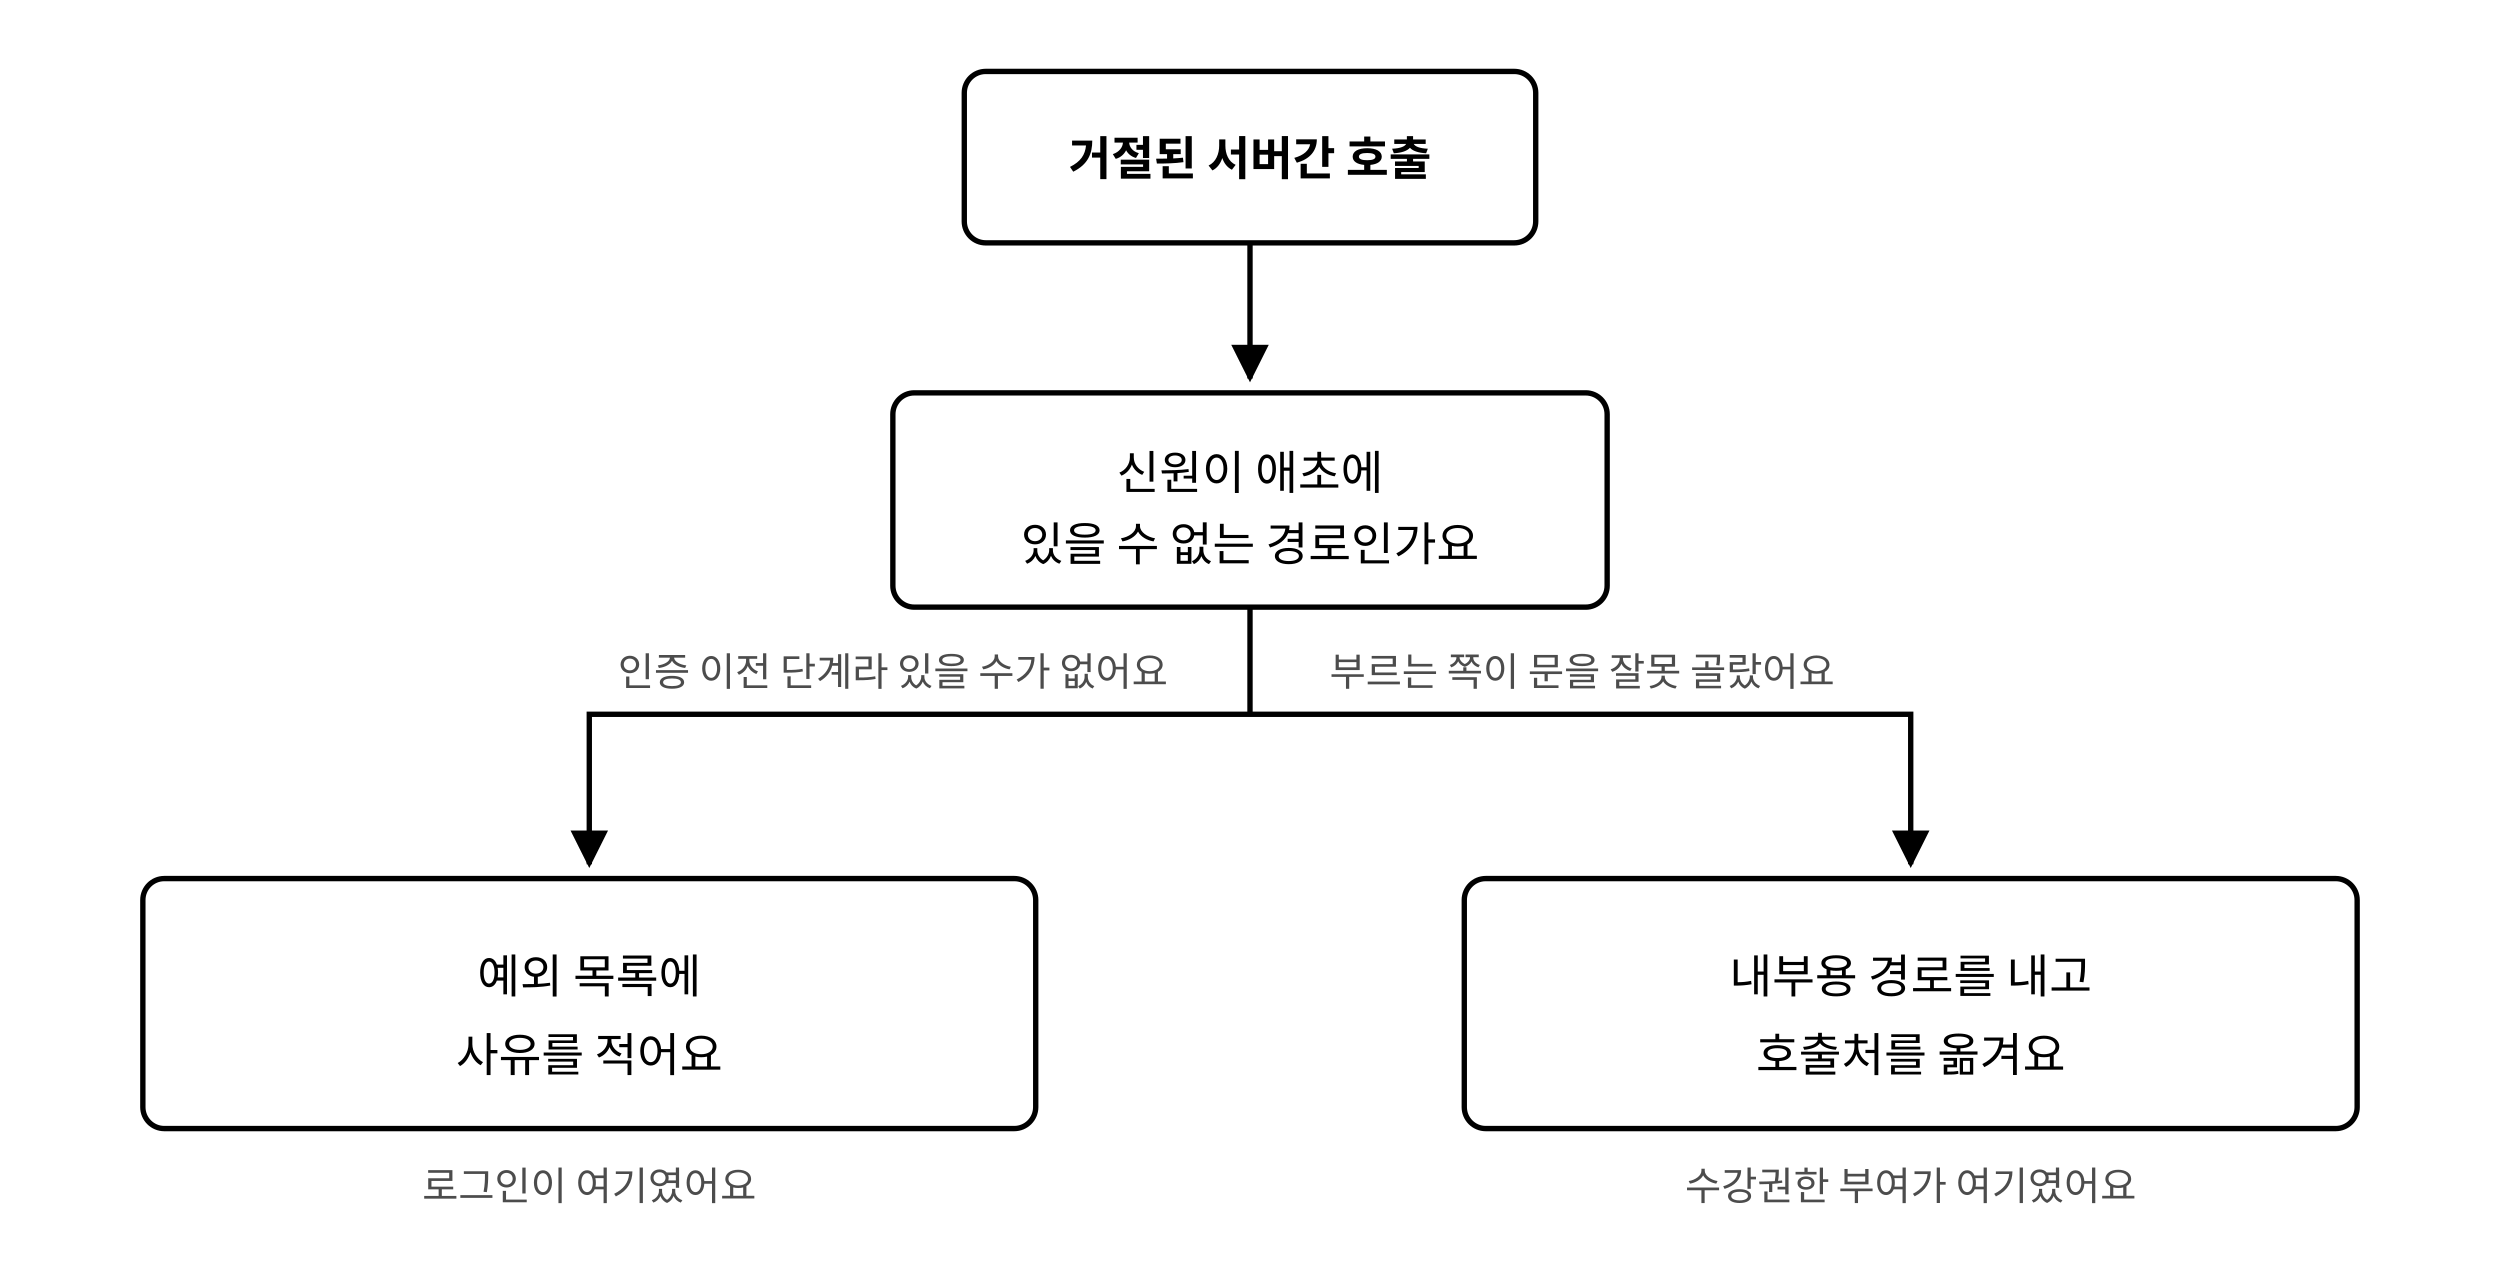
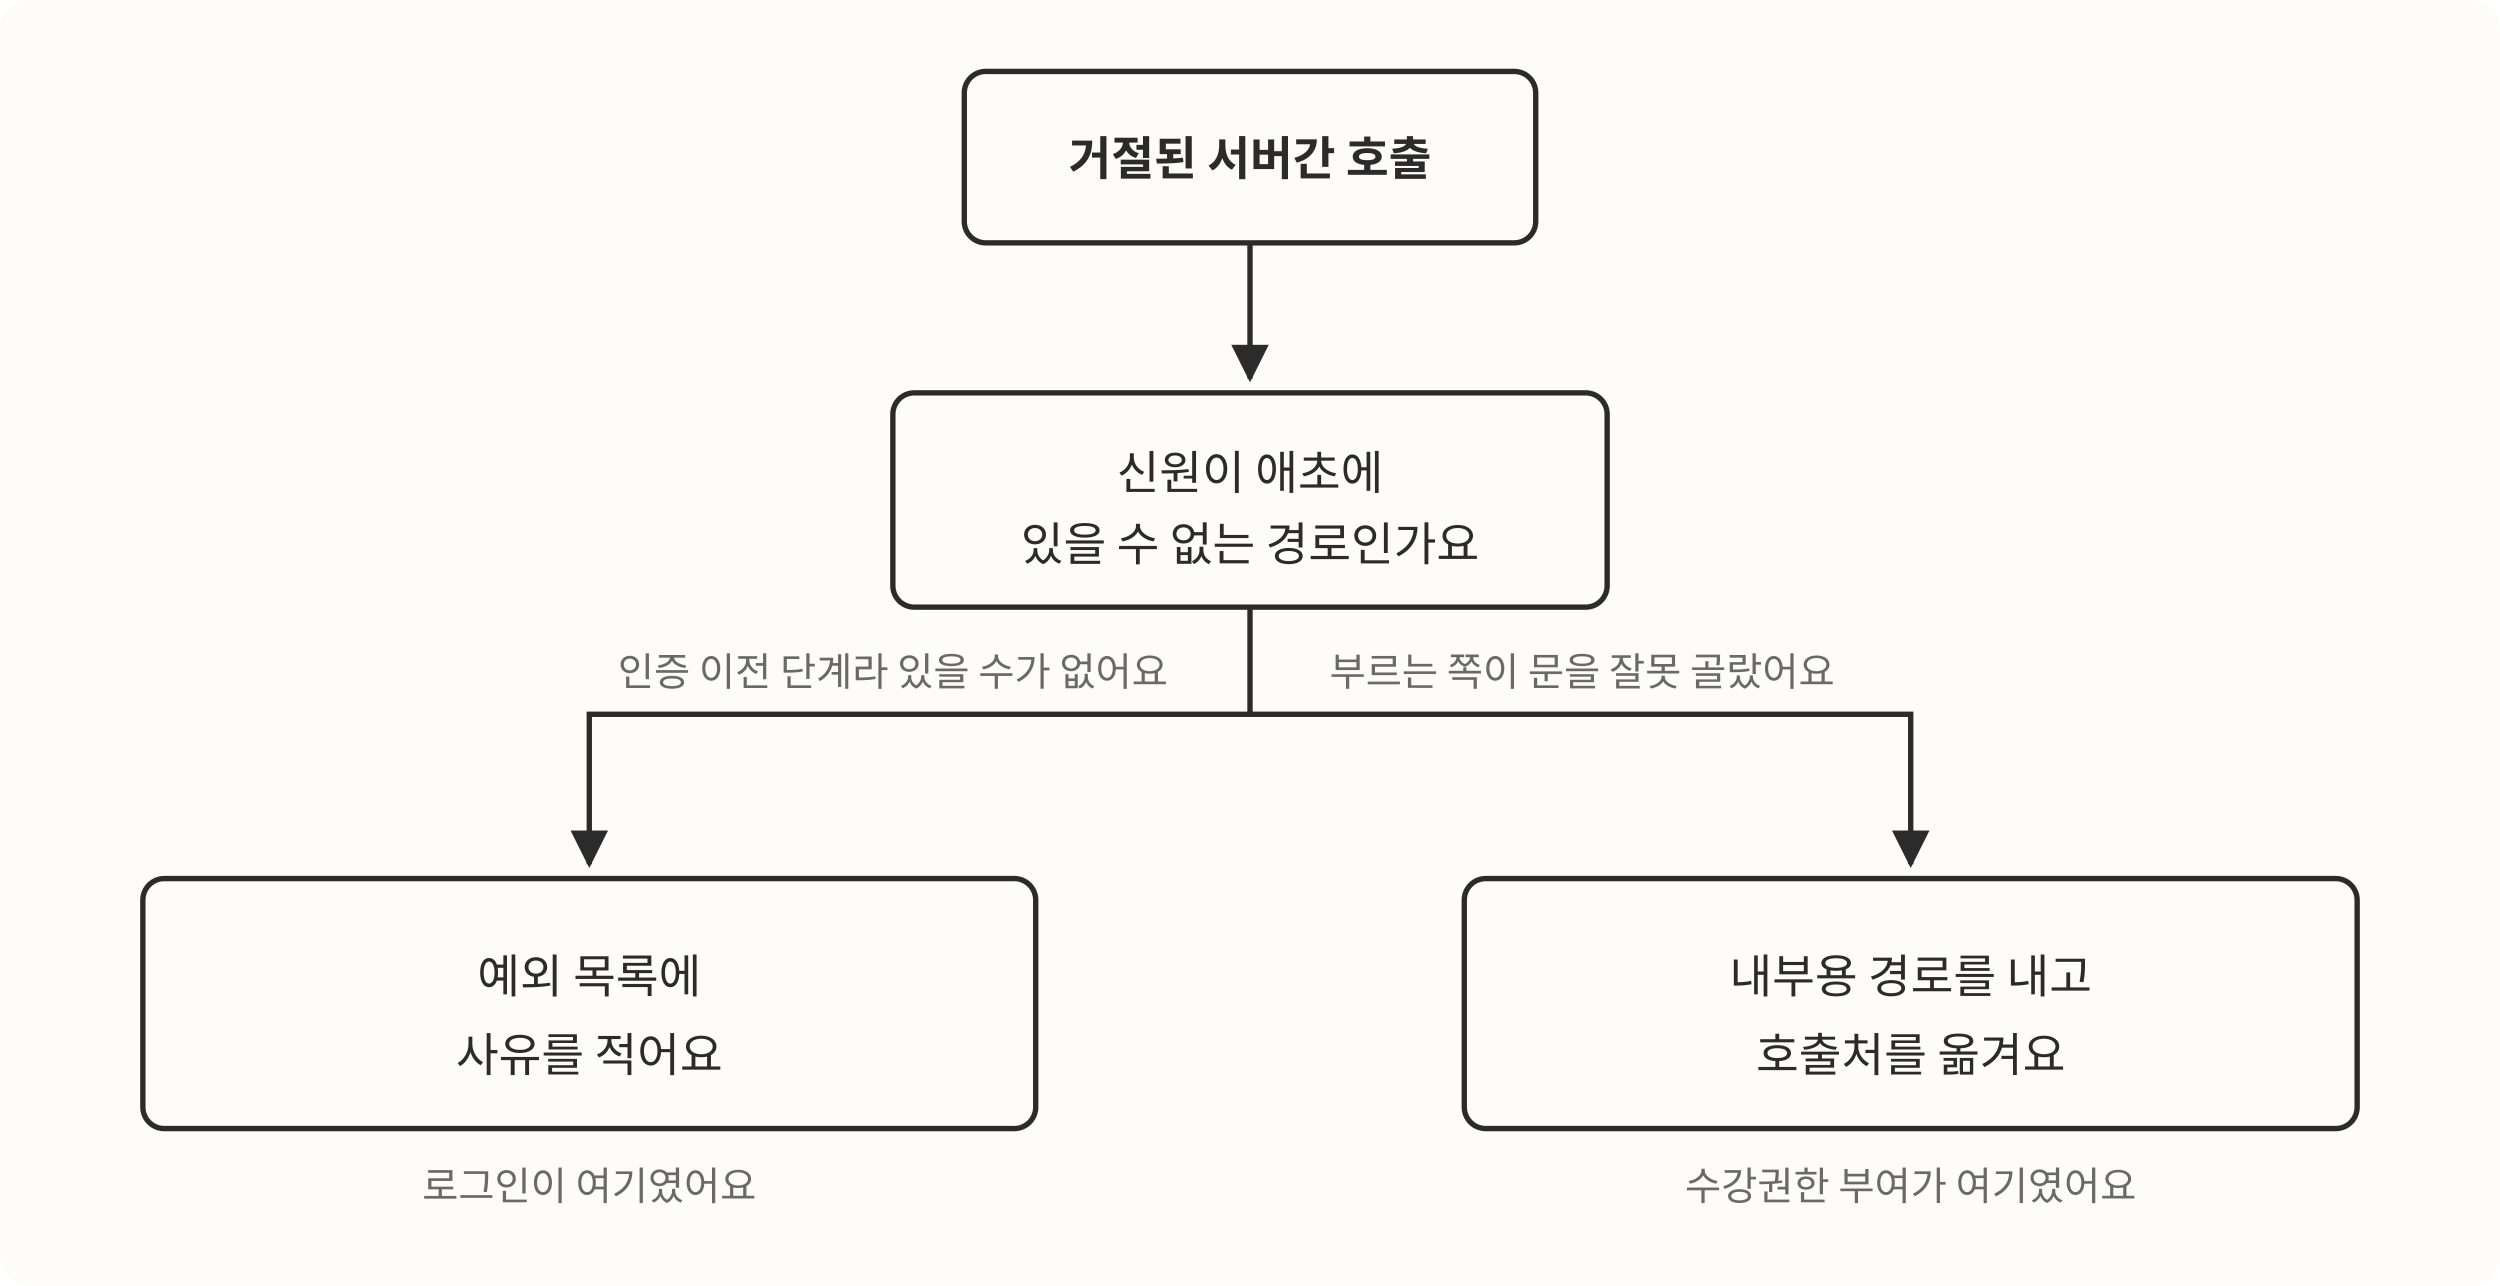
<svg xmlns="http://www.w3.org/2000/svg" viewBox="0 0 700 360" role="img" aria-label="거절된 서버간 호출을 두 갈래로 나눈다. 신원이 있을 수 없는 경로는 예외 목록에 사유를 적고, 잘못된 문으로 들어온 호출은 내부용 경로를 새로 내고 호출처를 옮긴다" style="max-width:100%;height:auto">
+   <rect x="0" y="0" width="700" height="360" rx="8" fill="#FDFCFA" />
  <defs>
    <marker id="tri-ar" viewBox="0 0 10 10" refX="9" refY="5" markerWidth="7" markerHeight="7" orient="auto-start-reverse">
-       <path d="M0 0 L10 5 L0 10 z" fill="currentColor" />
+       <path d="M0 0 L10 5 L0 10 z" fill="#2b2b2b" />
    </marker>
  </defs>
-   <g fill="none" stroke="currentColor" stroke-width="1.5">
+   <g fill="none" stroke="#2b2b2b" stroke-width="1.5">
    <rect x="270" y="20" width="160" height="48" rx="6" class="box-start" />
    <rect x="250" y="110" width="200" height="60" rx="6" class="box-question" />
    <rect x="40" y="246" width="250" height="70" rx="6" class="box-exempt" />
    <rect x="410" y="246" width="250" height="70" rx="6" class="box-newroute" />
  </g>
-   <g stroke="currentColor" stroke-width="1.5" fill="none">
+   <g stroke="#2b2b2b" stroke-width="1.5" fill="none">
    <path d="M350,68 L350,106" class="flow-stem" marker-end="url(#tri-ar)" />
    <path d="M350,170 L350,200" class="flow-split" />
    <path d="M350,200 L165,200 L165,242" class="flow-left" marker-end="url(#tri-ar)" />
    <path d="M350,200 L535,200 L535,242" class="flow-right" marker-end="url(#tri-ar)" />
  </g>
-   <g font-size="13" text-anchor="middle" fill="currentColor">
+   <g font-size="13" text-anchor="middle" fill="#2b2b2b">
    <text x="350" y="49" font-weight="600">거절된 서버간 호출</text>
    <text x="350" y="137">신원이 애초에</text>
    <text x="350" y="157">있을 수 없는 경로인가요</text>
    <text x="165" y="278">예외 목록에</text>
    <text x="165" y="300">사유를 적어요</text>
    <text x="535" y="278">내부용 경로를 내고</text>
    <text x="535" y="300">호출처를 옮겨요</text>
  </g>
-   <g font-size="11" text-anchor="middle" fill="currentColor" opacity=".7">
+   <g font-size="11" text-anchor="middle" fill="#2b2b2b" opacity=".7">
    <text x="250" y="192">인증 이전 단계라 있을 수가 없어요</text>
    <text x="443" y="192">부르는 쪽이 문을 잘못 골랐어요</text>
    <text x="165" y="336">로그인이 여기였어요</text>
    <text x="535" y="336">수강권한 부여가 여기였어요</text>
  </g>
</svg>
